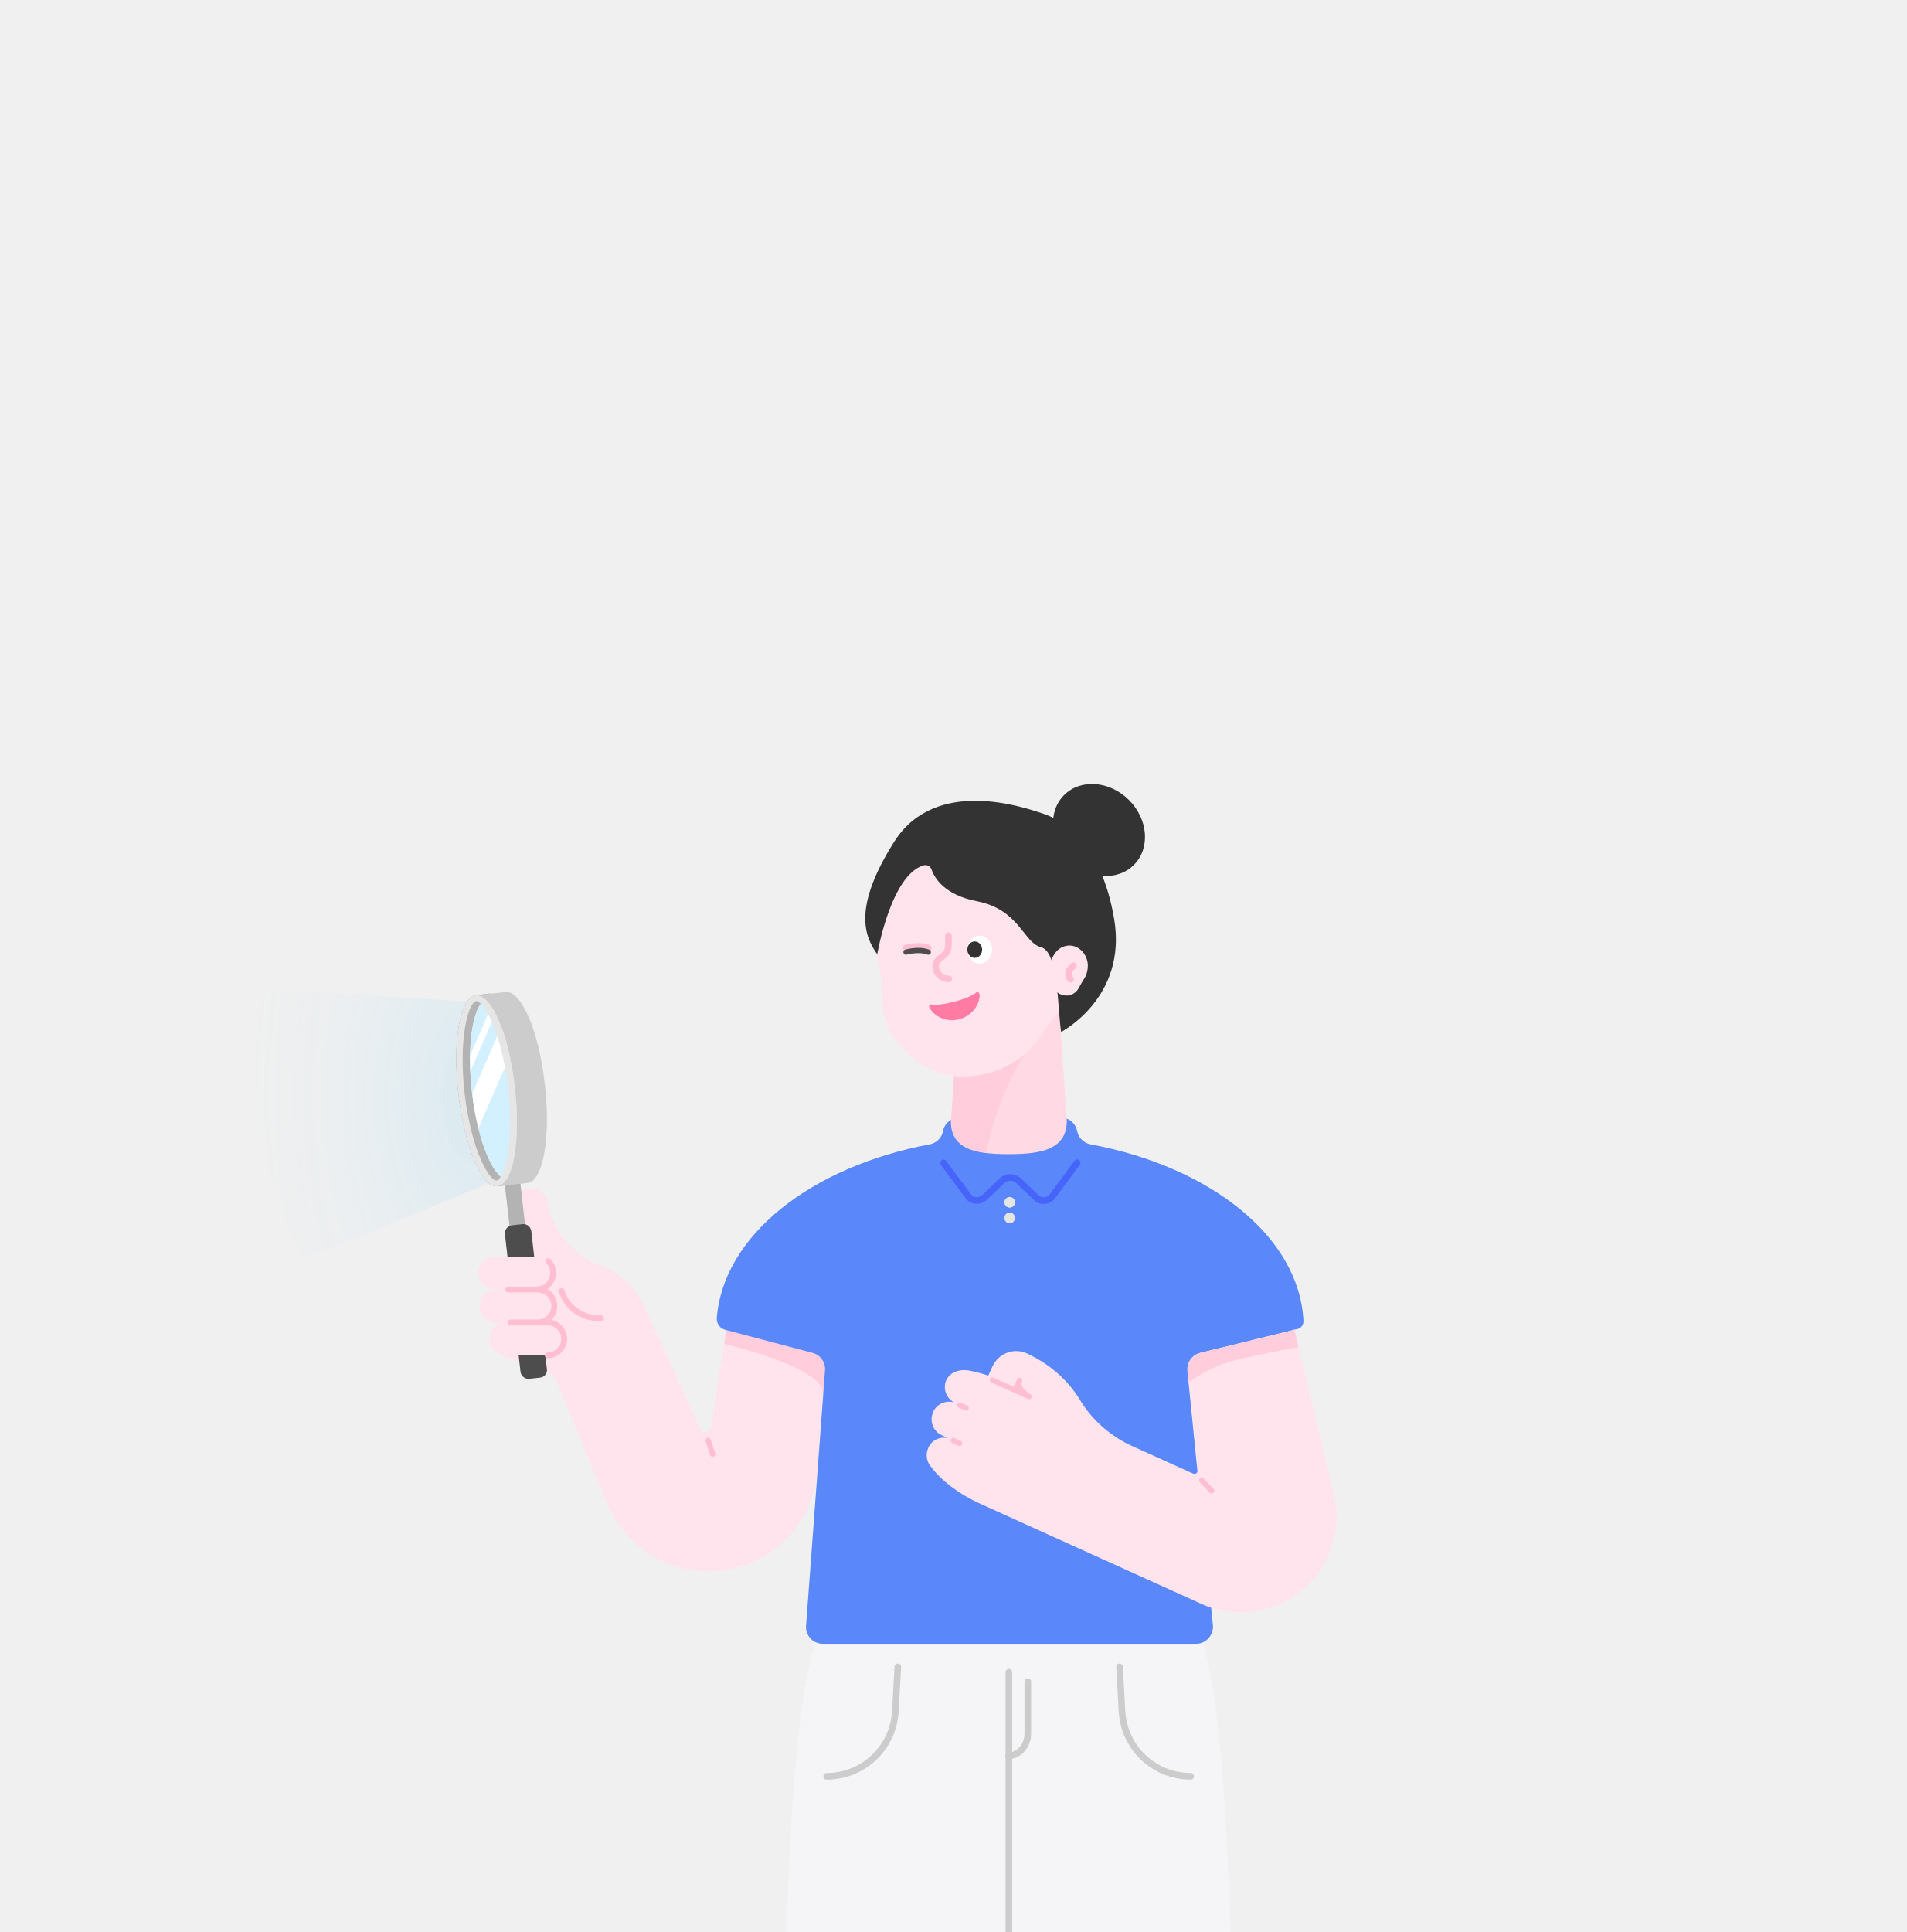
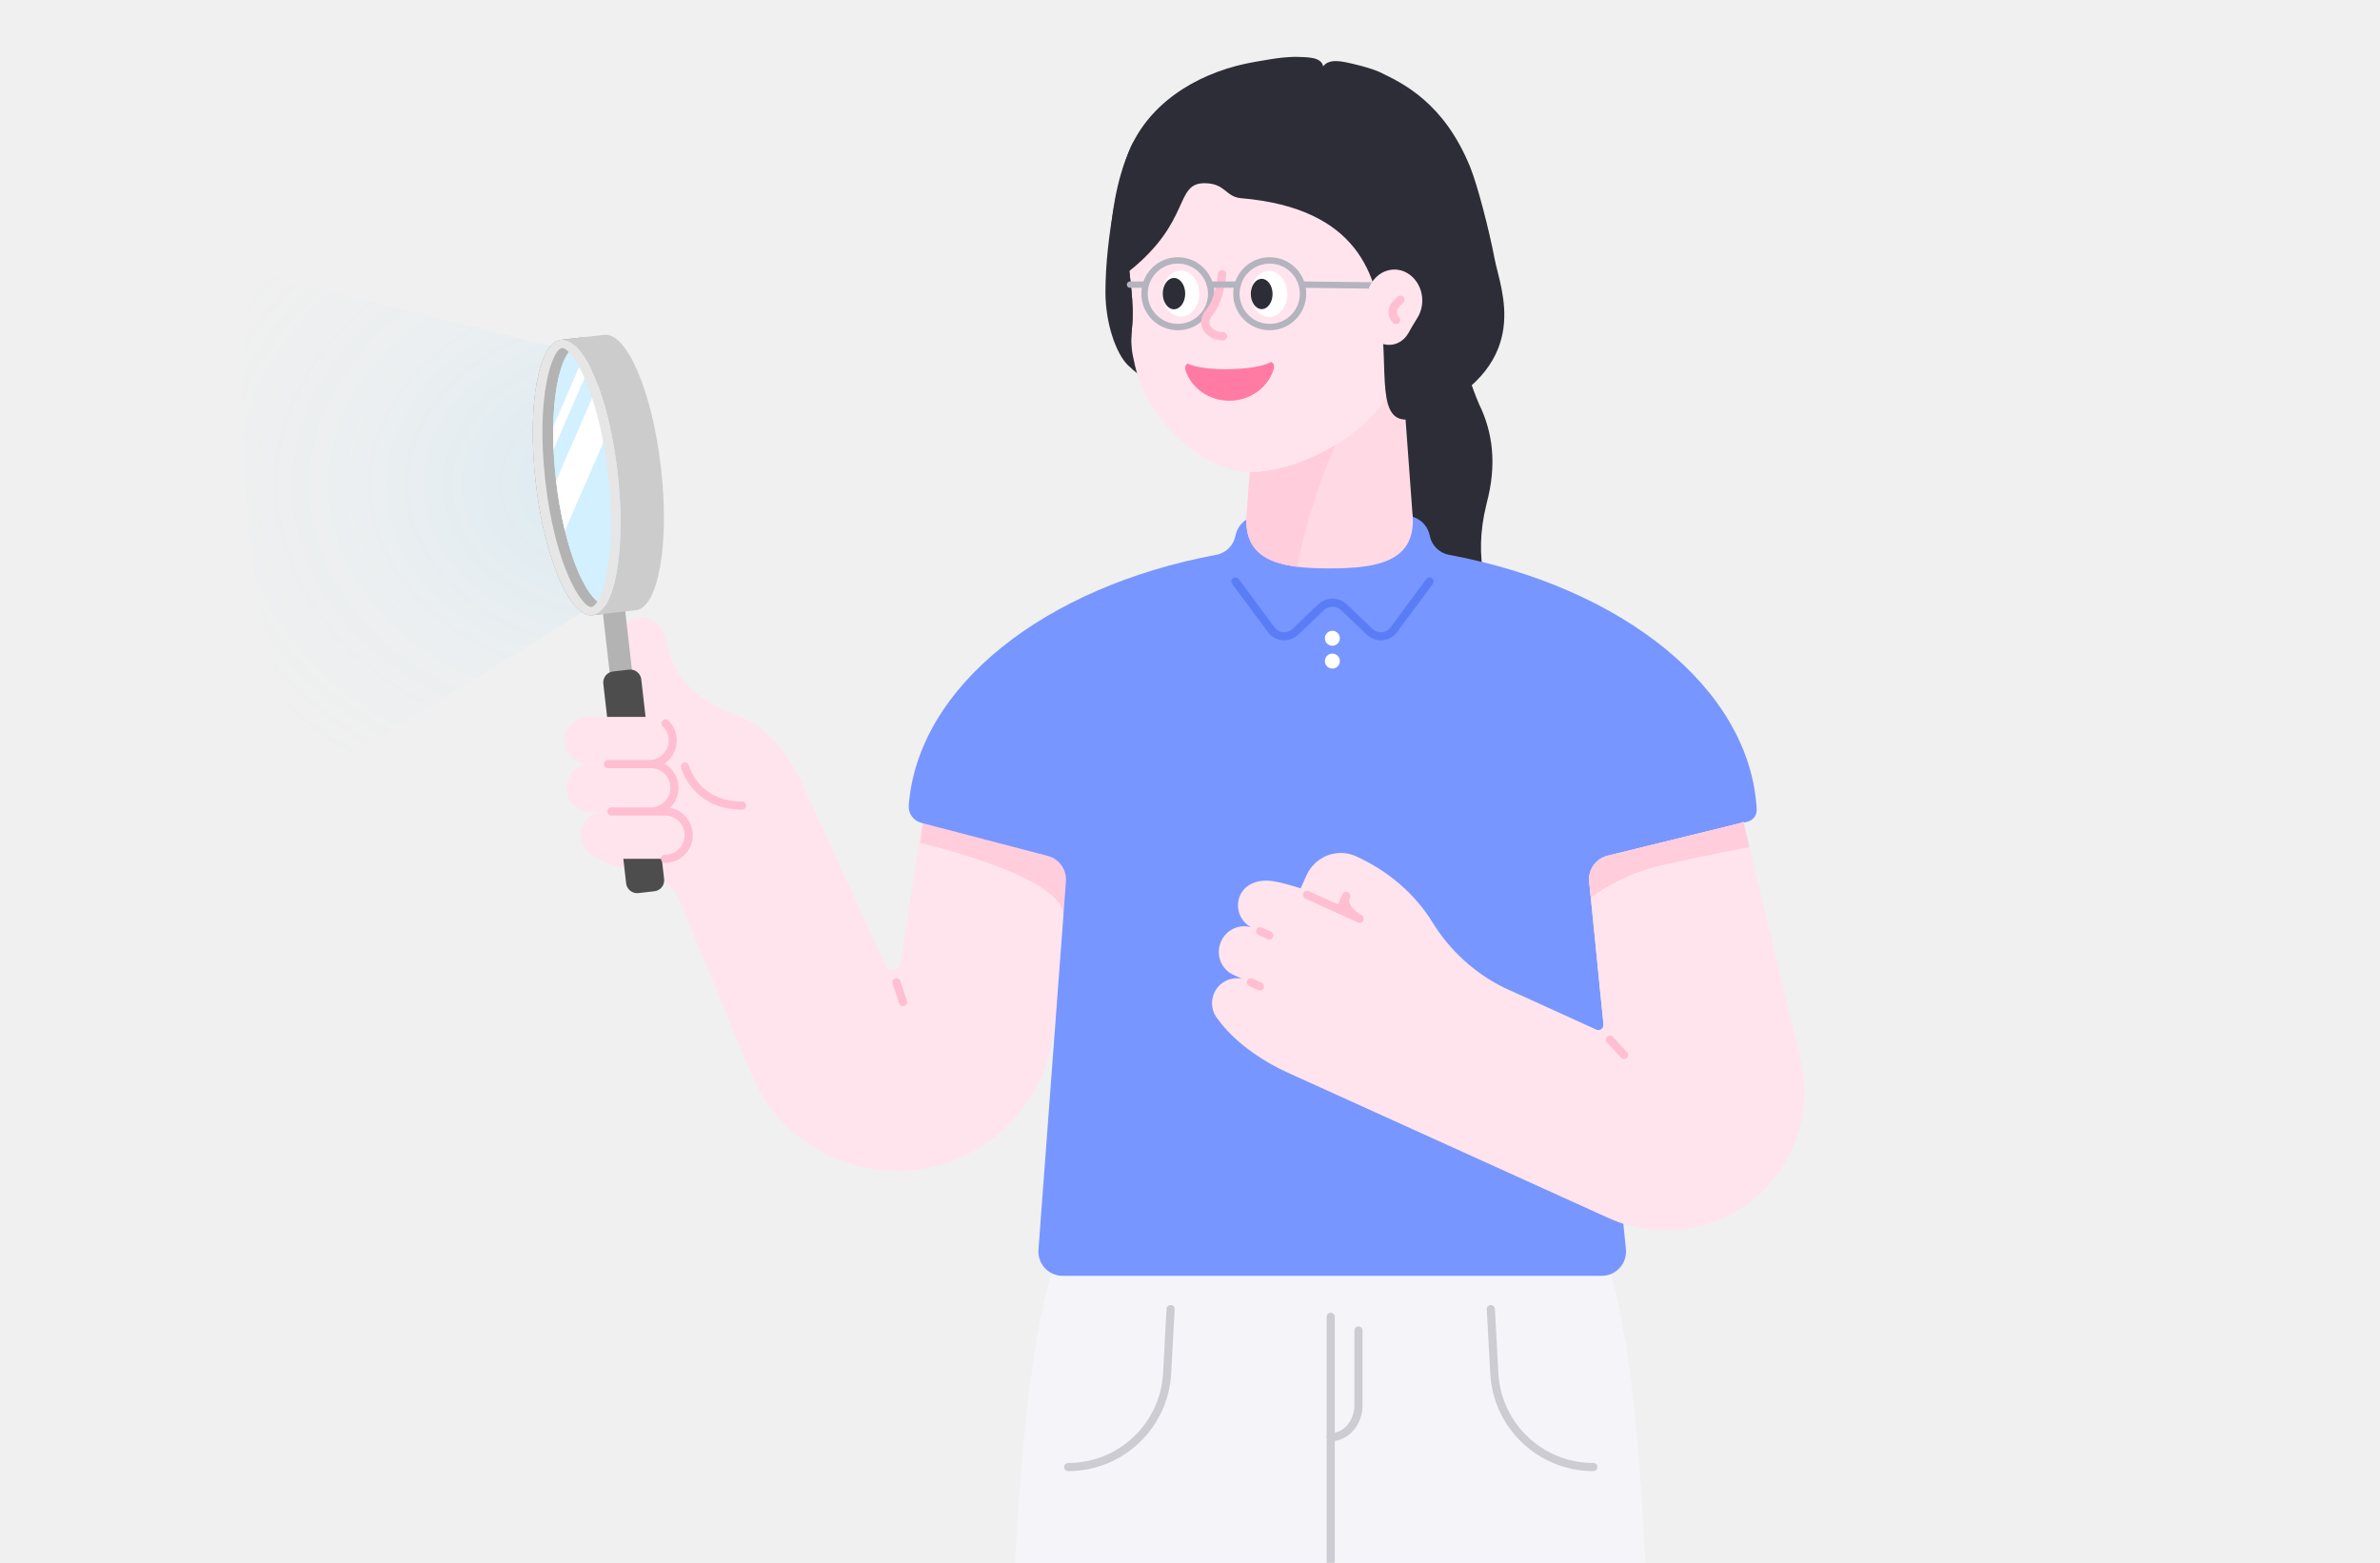
- <svg xmlns="http://www.w3.org/2000/svg" width="382" height="387" viewBox="0 0 382 387" fill="none">
-   <mask id="mask0" mask-type="alpha" maskUnits="userSpaceOnUse" x="0" y="0" width="382" height="387">
-     <rect width="382" height="387" fill="#C4C4C4" />
+ <svg xmlns="http://www.w3.org/2000/svg" width="335" height="220" viewBox="0 0 335 220" fill="none">
+   <mask id="mask0_3198:49523" style="mask-type:alpha" maskUnits="userSpaceOnUse" x="0" y="0" width="335" height="220">
+     <rect width="335" height="220" fill="#C4C4C4" />
  </mask>
-   <g mask="url(#mask0)">
-     <path opacity="0.1" d="M99.588 236.385L60.603 252.292C52.279 234.572 48.57 216.027 52.691 198.224L95.467 200.697L99.588 236.385Z" fill="url(#paint0_radial)" />
-     <path d="M168.162 263.254L146.898 256.742L142.447 285.919C142.282 286.991 140.799 287.238 140.304 286.249L129.26 262.1C127.611 258.144 124.397 255.012 120.276 253.446C115.33 251.632 111.539 247.511 110.138 242.401L109.643 240.588C109.231 238.94 107.583 237.786 105.935 238.033C103.956 238.363 102.803 240.258 103.297 242.154L105.522 250.396C105.687 251.138 105.193 251.797 104.451 251.797C102.308 251.797 101.237 254.27 102.555 255.836L105.852 259.71L104.698 260.204L106.347 264.243L100 271.166C101.814 272.237 104.204 272.979 106.841 273.391C109.067 273.721 110.88 275.287 111.786 277.348L118.133 292.76L121.677 301.25C125.056 309.409 133.051 314.767 141.952 314.767C152.914 314.767 162.146 306.689 163.629 295.892L164.041 292.76L168.162 263.254Z" fill="#FFE4EE" />
-     <path d="M145.084 269.188C149.7 270.342 164.948 274.381 164.948 279.244C164.948 279.985 165.195 280.315 165.69 280.397L168.08 263.254L146.815 256.743L145.084 269.188Z" fill="#FFCDDC" />
-     <path d="M166.679 322.35C154.645 334.96 157.695 432.711 155.964 503.84C155.881 507.632 158.931 510.681 162.64 510.681H195.443C199.152 510.681 202.12 507.714 202.12 504.005V333.889V504.005C202.12 507.714 205.087 510.681 208.796 510.681H241.599C245.39 510.681 248.358 507.632 248.275 503.84C246.462 432.134 249.182 332.323 237.56 322.35" fill="#F5F5F7" />
-     <path d="M202.119 503.594V334.961" stroke="#CCCCCC" stroke-width="1.326" stroke-miterlimit="10" stroke-linecap="round" stroke-linejoin="round" />
-     <path d="M205.911 336.856V347.241C205.911 349.714 204.18 351.692 202.037 351.692" stroke="#CCCCCC" stroke-width="1.326" stroke-miterlimit="10" stroke-linecap="round" stroke-linejoin="round" />
-     <path d="M224.291 333.889L224.785 342.791C225.197 350.126 231.214 355.813 238.549 355.813" stroke="#CCCCCC" stroke-width="1.326" stroke-miterlimit="10" stroke-linecap="round" stroke-linejoin="round" />
-     <path d="M179.866 333.889L179.371 342.791C178.959 350.126 172.943 355.813 165.607 355.813" stroke="#CCCCCC" stroke-width="1.326" stroke-miterlimit="10" stroke-linecap="round" stroke-linejoin="round" />
-     <path d="M104.093 235.644L100.981 236L102.171 246.4L105.283 246.044L104.093 235.644Z" fill="#B3B3B3" />
-     <path d="M108.242 275.947L106.017 276.194C105.193 276.276 104.451 275.699 104.286 274.875L101.154 247.182C101.072 246.358 101.649 245.616 102.473 245.451L104.698 245.204C105.523 245.121 106.264 245.698 106.429 246.522L109.561 274.216C109.726 275.04 109.067 275.864 108.242 275.947Z" fill="#4D4D4D" />
-     <path d="M102.308 237.291C105.44 236.961 107.006 228.06 105.77 217.51C104.533 206.96 101.072 198.718 97.94 199.048L95.302 199.377C92.17 199.707 90.604 208.608 91.841 219.158C93.077 229.708 96.539 237.95 99.671 237.621L102.308 237.291Z" fill="#B3B3B3" />
-     <path d="M102.308 237.291C105.44 236.961 107.006 228.06 105.77 217.51C104.533 206.96 101.072 198.718 97.94 199.048L95.302 199.377C92.17 199.707 90.604 208.608 91.841 219.158C93.077 229.708 96.539 237.95 99.671 237.621L102.308 237.291Z" fill="#B3B3B3" />
-     <path d="M102.061 236.384C99.094 236.714 95.714 228.884 94.561 218.829C93.407 208.773 94.89 200.366 97.857 200.037L100.412 199.707C103.38 199.377 106.759 207.207 107.913 217.263C109.067 227.318 107.583 235.725 104.616 236.055L102.061 236.384Z" fill="#E5FFFF" />
-     <path d="M102.06 236.384C99.093 236.714 95.714 228.884 94.56 218.829C93.406 208.773 94.89 200.366 97.857 200.037L100.412 199.707C103.379 199.377 106.758 207.207 107.912 217.263C109.066 227.318 107.583 235.725 104.615 236.055L102.06 236.384Z" fill="#D2F0FF" />
-     <path d="M94.231 214.626L100.66 199.791C100.577 199.791 100.495 199.791 100.413 199.791L99.176 199.955L94.149 211.494C94.231 212.483 94.231 213.555 94.231 214.626Z" fill="white" />
-     <path d="M95.879 225.917L105.028 204.899C104.286 203.086 103.462 201.685 102.555 200.778L94.643 218.993C94.89 221.466 95.302 223.774 95.879 225.917Z" fill="white" />
-     <path d="M101.319 198.718L95.302 199.377C98.434 199.048 101.978 207.29 103.132 217.84C104.369 228.39 102.803 237.209 99.671 237.621L105.687 236.961C108.819 236.632 110.385 227.73 109.149 217.18C107.995 206.63 104.451 198.388 101.319 198.718Z" fill="#CCCCCC" />
-     <path d="M95.302 199.377C92.17 199.707 90.604 208.608 91.841 219.158C93.077 229.708 96.539 237.95 99.671 237.62C102.803 237.291 104.369 228.389 103.132 217.839C101.978 207.29 98.434 199.048 95.302 199.377ZM99.506 236.467C98.187 236.631 94.478 230.862 93.077 218.993C91.758 207.125 94.066 200.696 95.385 200.531C96.703 200.366 100.412 206.136 101.814 218.004C103.132 229.873 100.824 236.302 99.506 236.467Z" fill="#E6E6E6" />
-     <path d="M109.726 271.413H101.319C99.506 271.413 98.022 269.93 98.022 268.117C98.022 266.303 99.506 264.82 101.319 264.82H109.726C111.539 264.82 113.023 266.303 113.023 268.117C113.023 269.93 111.539 271.413 109.726 271.413Z" fill="#FFE4EE" />
-     <path d="M107.665 264.985H99.341C97.528 264.985 96.044 263.501 96.044 261.688C96.044 259.875 97.528 258.391 99.341 258.391H107.665C109.479 258.391 110.962 259.875 110.962 261.688C111.045 263.501 109.561 264.985 107.665 264.985Z" fill="#FFE4EE" />
-     <path d="M107.501 258.308H99.094C97.28 258.308 95.797 256.825 95.797 255.011C95.797 253.198 97.28 251.715 99.094 251.715H107.501C109.314 251.715 110.797 253.198 110.797 255.011C110.797 256.825 109.314 258.308 107.501 258.308Z" fill="#FFE4EE" />
-     <path d="M109.808 252.622C110.468 253.199 110.797 254.023 110.797 255.012C110.797 256.825 109.314 258.309 107.501 258.309H101.814H107.748C109.561 258.309 111.045 259.792 111.045 261.605C111.045 263.419 109.561 264.902 107.748 264.902H102.308H109.726C111.539 264.902 113.023 266.386 113.023 268.199C113.023 270.012 111.539 271.496 109.726 271.496" stroke="#FFBED2" stroke-width="1.172" stroke-miterlimit="10" stroke-linecap="round" stroke-linejoin="round" />
-     <path d="M112.528 258.638C112.528 258.638 113.929 264.078 120.441 264.078" stroke="#FFBED2" stroke-width="1.172" stroke-miterlimit="10" stroke-linecap="round" stroke-linejoin="round" />
-     <path d="M162.805 271.001C164.371 271.413 165.442 272.897 165.278 274.545L161.486 325.646C161.321 327.624 162.887 329.273 164.866 329.273H239.621C241.599 329.273 243.165 327.542 243 325.564L237.89 274.628C237.725 272.979 238.797 271.413 240.445 271.001L259.897 266.221C260.721 266.056 261.215 265.314 261.133 264.49C260.226 247.676 242.423 233.665 218.439 229.214C217.12 228.967 216.049 227.895 215.802 226.577C215.554 225.34 214.73 224.434 213.576 224.021C206.076 221.549 198.658 221.549 191.158 224.021C190.004 224.434 189.097 225.423 188.932 226.577C188.685 227.895 187.614 228.967 186.295 229.214C162.558 233.665 144.92 247.429 143.601 263.996C143.518 265.149 144.26 266.138 145.332 266.386L162.805 271.001Z" fill="#5A87FA" />
-     <path d="M215.801 232.923L210.856 239.599C210.032 240.67 208.466 240.835 207.559 239.846L204.015 236.467C203.109 235.643 201.707 235.643 200.801 236.467L197.257 239.846C196.268 240.753 194.702 240.67 193.96 239.599L189.015 232.923" stroke="#4664FA" stroke-width="1.325" stroke-miterlimit="10" stroke-linecap="round" stroke-linejoin="round" />
-     <path d="M202.285 241.907C202.876 241.907 203.356 241.427 203.356 240.835C203.356 240.243 202.876 239.764 202.285 239.764C201.693 239.764 201.213 240.243 201.213 240.835C201.213 241.427 201.693 241.907 202.285 241.907Z" fill="#E5E5E5" />
-     <path d="M202.285 245.039C202.876 245.039 203.356 244.559 203.356 243.967C203.356 243.375 202.876 242.896 202.285 242.896C201.693 242.896 201.213 243.375 201.213 243.967C201.213 244.559 201.693 245.039 202.285 245.039Z" fill="#E5E5E5" />
-     <path d="M211.845 197.235H192.312L190.581 223.28C189.756 230.203 195.196 231.192 202.12 231.192C209.043 231.192 214.4 230.121 213.658 223.28L211.845 197.235Z" fill="#FFDAE4" />
-     <path d="M207.395 208.856C203.686 211.823 198.74 223.61 197.669 230.945C193.63 230.45 190.746 228.967 190.581 225.011C190.581 224.269 190.581 223.692 190.663 223.362C190.663 223.28 190.663 223.28 190.663 223.197L191.487 209.433L207.395 208.856Z" fill="#FFCDDC" />
-     <path d="M175.086 185.366C175.086 172.591 185.718 162.371 198.575 162.948C210.032 163.525 219.345 172.921 219.84 184.377C220.087 189.652 218.439 194.515 215.637 198.389C213.164 201.85 210.362 204.406 208.054 208.032C204.345 213.801 196.185 216.686 189.674 215.285C183.163 213.801 178.382 208.279 177.146 203.664C176.652 201.603 176.651 198.966 176.569 197.07C176.404 193.608 175.25 190.394 175.086 186.767C175.086 186.273 175.086 185.778 175.086 185.366Z" fill="#FFE4EE" />
-     <path d="M212.587 206.713C212.587 206.713 225.857 199.872 223.219 184.13C220.582 168.387 212.422 164.102 208.878 162.948C205.334 161.794 187.449 155.447 179.124 168.635C170.8 181.822 173.19 187.591 175.745 191.136C175.745 191.136 178.465 175.228 185.059 173.333C185.718 173.168 186.377 173.498 186.624 174.157C187.201 175.888 189.262 179.267 195.608 180.503C204.263 182.152 205.004 188.828 208.548 189.734C212.093 190.641 211.845 201.85 212.587 206.713Z" fill="#333333" />
-     <path d="M210.527 193.526C210.527 191.218 212.257 189.323 214.4 189.405C216.296 189.487 217.862 191.218 217.944 193.361C217.944 194.35 217.697 195.257 217.285 195.916C216.873 196.576 216.461 197.235 216.131 197.894C215.554 198.966 214.4 199.625 213.164 199.378C211.928 199.213 210.939 198.142 210.691 196.823C210.609 196.411 210.609 196.081 210.609 195.751C210.691 195.092 210.609 194.433 210.609 193.773C210.527 193.691 210.527 193.608 210.527 193.526Z" fill="#FFE4EE" />
-     <path d="M227.171 173.25C230.487 169.935 230.043 164.116 226.181 160.254C222.318 156.391 216.499 155.948 213.184 159.263C209.869 162.578 210.312 168.397 214.175 172.259C218.037 176.122 223.856 176.565 227.171 173.25Z" fill="#333333" />
-     <path d="M196.268 193.031C197.633 193.031 198.74 191.777 198.74 190.229C198.74 188.681 197.633 187.427 196.268 187.427C194.902 187.427 193.795 188.681 193.795 190.229C193.795 191.777 194.902 193.031 196.268 193.031Z" fill="white" />
-     <path d="M195.279 191.877C196.098 191.877 196.762 191.139 196.762 190.229C196.762 189.319 196.098 188.581 195.279 188.581C194.459 188.581 193.795 189.319 193.795 190.229C193.795 191.139 194.459 191.877 195.279 191.877Z" fill="#333333" />
-     <path d="M195.691 198.719C194.125 200.12 188.52 201.603 186.46 201.191C186.13 201.109 186.048 201.686 186.295 202.015C187.449 203.829 189.839 204.818 192.229 204.158C194.537 203.499 196.185 201.521 196.268 199.378C196.268 198.966 195.938 198.554 195.691 198.719Z" fill="#FF7BA4" />
-     <path d="M215.059 193.444L214.483 194.021C213.906 194.598 213.906 195.587 214.483 196.164" stroke="#FFBED2" stroke-width="1.319" stroke-miterlimit="10" stroke-linecap="round" stroke-linejoin="round" />
-     <path d="M190.086 196.081C188.685 196.081 187.449 195.009 187.449 193.526C187.449 192.702 188.108 192.042 188.85 191.548C189.592 191.053 190.004 190.229 190.004 189.322V187.427" stroke="#FFBED2" stroke-width="1.319" stroke-miterlimit="10" stroke-linecap="round" stroke-linejoin="round" />
-     <path d="M267.232 299.272L259.32 266.304C259.072 266.469 258.743 266.551 258.413 266.634L240.528 271.002C238.879 271.414 237.808 272.898 237.973 274.628L239.951 294.409C240.033 294.986 239.539 295.398 238.962 295.151L226.022 289.299C221.983 287.239 218.604 284.189 216.296 280.315C213.823 276.277 210.032 273.062 205.664 271.084C203.109 269.93 200.059 271.084 198.823 273.722L197.999 275.535C197.999 275.535 195.938 274.876 194.207 274.546C192.476 274.216 190.416 274.711 189.592 276.442C188.85 278.09 189.509 279.986 191.075 280.892C189.427 280.48 187.696 281.222 186.954 282.788V282.871C186.13 284.601 186.954 286.744 188.685 287.486L189.839 288.063C188.273 287.733 186.625 288.475 185.965 290.041C185.388 291.36 185.635 292.843 186.542 293.832C188.52 296.552 192.147 299.272 196.103 301.086L240.693 321.279C247.946 324.575 256.6 323.009 262.204 317.322C266.902 312.624 268.798 305.784 267.232 299.272Z" fill="#FFE4EE" />
-     <path d="M198.823 276.441L206.158 279.738C206.158 279.738 203.521 278.337 204.263 276.524L203.356 278.419" stroke="#FFBED2" stroke-width="1.081" stroke-miterlimit="10" stroke-linecap="round" stroke-linejoin="round" />
-     <path d="M190.993 288.557L192.229 289.134" stroke="#FFBED2" stroke-width="1.081" stroke-miterlimit="10" stroke-linecap="round" stroke-linejoin="round" />
-     <path d="M192.312 281.469L193.548 282.046" stroke="#FFBED2" stroke-width="1.081" stroke-miterlimit="10" stroke-linecap="round" stroke-linejoin="round" />
-     <path d="M240.775 296.552L242.753 298.613" stroke="#FFBED2" stroke-width="1.081" stroke-miterlimit="10" stroke-linecap="round" stroke-linejoin="round" />
-     <path d="M260.144 269.848L259.32 266.304C259.072 266.469 258.743 266.551 258.413 266.634L240.528 271.002C238.879 271.414 237.808 272.898 237.973 274.628L238.22 276.854C240.033 275.535 243.413 273.392 248.111 272.321C255.199 270.672 260.144 269.848 260.144 269.848Z" fill="#FFCDDC" />
-     <path d="M181.514 189.9C181.514 189.9 184.069 189.158 185.965 189.9" stroke="#FFBED2" stroke-width="1.319" stroke-miterlimit="10" stroke-linecap="round" stroke-linejoin="round" />
-     <path d="M181.514 190.723C181.514 190.723 184.069 189.982 185.965 190.723" stroke="#4D4D4D" stroke-width="1.059" stroke-miterlimit="10" stroke-linecap="round" stroke-linejoin="round" />
-     <path d="M141.87 288.557L142.777 291.277" stroke="#FFBED2" stroke-width="1.081" stroke-miterlimit="10" stroke-linecap="round" stroke-linejoin="round" />
+   <g mask="url(#mask0_3198:49523)">
+     <path d="M211.359 90.743C211.338 90.668 211.318 90.593 211.301 90.517C209.453 83.53 207.266 78.944 209.227 70.982C209.239 70.941 209.244 70.899 209.256 70.857V70.853C210.724 65.346 210.109 60.826 208.198 56.913C206.049 51.899 204.92 46.627 205.819 40.844C206.622 35.693 206.2 30.374 204.163 25.545C203.177 23.203 201.809 21.008 200.083 19.11C197.532 16.308 193.125 16.308 190.57 19.11C188.847 21.008 187.48 23.199 186.489 25.545C184.453 30.374 184.035 35.693 184.833 40.844C185.732 46.627 184.604 51.899 182.454 56.913C180.544 60.826 179.933 65.346 181.397 70.853C181.397 70.857 181.397 70.857 181.397 70.857C181.409 70.899 181.413 70.941 181.426 70.982C183.387 78.944 181.2 83.53 179.352 90.517C179.331 90.593 179.31 90.668 179.293 90.743C177.997 95.702 178.971 100.544 181.455 104.428C187.806 114.363 202.834 114.363 209.189 104.428C211.681 100.548 212.656 95.706 211.359 90.743Z" fill="#2D2D37" />
+     <path opacity="0.1" d="M83.334 85.353L43.742 109.855C35.308 91.888 31.524 56.368 35.722 38.272L79.157 49.139L83.334 85.353Z" fill="url(#paint0_radial_3198:49523)" />
+     <path d="M152.889 112.598L131.301 105.958L126.777 135.587C126.606 136.699 125.096 136.908 124.628 135.888L113.401 111.352C111.72 107.296 108.425 102.459 104.311 100.937C99.277 99.08 95.439 96.597 94.05 91.416L93.553 89.551C93.101 87.87 91.471 86.7 89.756 86.988C87.787 87.318 86.574 89.258 87.08 91.14L89.313 99.477C89.505 100.197 88.962 100.907 88.218 100.907C86.085 100.907 84.935 103.412 86.323 105.03L89.681 108.944L88.472 109.446L90.183 113.577L83.76 120.626C85.604 121.68 88.05 122.453 90.693 122.863C92.947 123.214 94.828 124.778 95.698 126.89L102.166 142.557H102.162L102.166 142.565L105.724 151.141C109.166 159.441 117.273 164.851 126.258 164.843C137.339 164.834 146.721 156.66 148.243 145.684L148.682 142.532L152.889 112.598Z" fill="#FFE4EE" />
+     <path d="M129.52 118.648C134.19 119.79 149.649 123.946 149.686 128.834C149.69 129.574 149.971 129.921 150.451 129.975L152.889 112.598L131.301 105.958L129.52 118.648Z" fill="#FFCDDC" />
+     <path d="M151.371 172.565C139.199 185.335 142.223 284.539 140.496 356.741C140.404 360.55 143.464 363.673 147.273 363.673H180.527C184.273 363.673 187.309 360.638 187.309 356.891V184.285V356.895C187.309 360.642 190.345 363.677 194.091 363.677H227.34C231.149 363.677 234.21 360.55 234.118 356.737C232.316 283.958 235.059 182.696 223.251 172.565" fill="#F5F5F9" />
+     <path d="M187.309 356.477V185.368" stroke="#CCCCD2" stroke-width="1.145" stroke-miterlimit="10" stroke-linecap="round" stroke-linejoin="round" />
+     <path d="M191.214 187.291V197.807C191.214 200.295 189.466 202.315 187.309 202.315" stroke="#CCCCD2" stroke-width="1.145" stroke-miterlimit="10" stroke-linecap="round" stroke-linejoin="round" />
+     <path d="M209.845 184.285L210.334 193.321C210.736 200.726 216.853 206.521 224.271 206.521" stroke="#CCCCD2" stroke-width="1.145" stroke-miterlimit="10" stroke-linecap="round" stroke-linejoin="round" />
+     <path d="M164.771 184.285L164.282 193.321C163.881 200.726 157.764 206.521 150.346 206.521" stroke="#CCCCD2" stroke-width="1.145" stroke-miterlimit="10" stroke-linecap="round" stroke-linejoin="round" />
+     <path d="M87.839 84.598L84.703 84.957L85.909 95.492L89.045 95.133L87.839 84.598Z" fill="#B3B3B3" />
+     <path d="M92.115 125.464L89.853 125.723C89.004 125.819 88.235 125.209 88.135 124.36L84.919 96.245C84.823 95.397 85.433 94.627 86.282 94.527L88.544 94.267C89.393 94.171 90.162 94.782 90.263 95.631L93.478 123.745C93.579 124.598 92.968 125.363 92.115 125.464Z" fill="#4D4D4D" />
+     <path d="M86.102 86.29C89.284 85.926 90.873 76.953 89.648 66.249C88.422 55.545 84.847 47.162 81.666 47.526L78.952 47.835C75.77 48.199 74.181 57.172 75.406 67.876C76.631 78.58 80.206 86.963 83.388 86.599L86.102 86.29Z" fill="#B3B3B3" />
+     <path d="M86.102 86.29C89.284 85.926 90.873 76.953 89.648 66.249C88.422 55.545 84.847 47.162 81.666 47.526L78.952 47.835C75.77 48.199 74.181 57.172 75.406 67.876C76.631 78.58 80.206 86.963 83.388 86.599L86.102 86.29Z" fill="#B3B3B3" />
+     <path d="M85.846 85.345C82.819 85.692 79.424 77.722 78.261 67.549C77.099 57.376 78.604 48.846 81.631 48.499L84.211 48.203C87.238 47.855 90.634 55.825 91.796 65.998C92.958 76.171 91.453 84.701 88.426 85.048L85.846 85.345Z" fill="#E5FFFF" />
+     <path d="M85.847 85.345C82.82 85.692 79.425 77.722 78.263 67.549C77.1 57.376 78.606 48.846 81.633 48.499L84.213 48.203C87.24 47.855 90.635 55.825 91.797 65.998C92.96 76.171 91.455 84.701 88.427 85.048L85.847 85.345Z" fill="#D2F0FF" />
+     <path d="M77.919 63.244L84.451 48.2C84.367 48.196 84.287 48.196 84.208 48.208L82.958 48.35L77.878 60.049C77.857 61.074 77.873 62.14 77.919 63.244Z" fill="white" />
+     <path d="M79.521 74.703L88.786 53.366C88.017 51.514 87.168 50.076 86.303 49.194L78.279 67.675C78.567 70.188 78.994 72.558 79.521 74.703Z" fill="white" />
+     <path d="M85.056 47.136L78.952 47.835C82.134 47.471 85.709 55.854 86.934 66.558C88.159 77.262 86.57 86.235 83.388 86.599L89.493 85.901C92.674 85.537 94.263 76.564 93.038 65.86C91.813 55.152 88.238 46.773 85.056 47.136Z" fill="#CCCCCC" />
+     <path d="M78.952 47.834C75.77 48.198 74.181 57.171 75.406 67.875C76.631 78.579 80.206 86.963 83.388 86.599C86.57 86.235 88.159 77.262 86.934 66.558C85.709 55.854 82.134 47.471 78.952 47.834ZM83.254 85.436C81.937 85.587 78.137 79.742 76.761 67.721C75.385 55.7 77.764 49.147 79.086 48.997C80.403 48.846 84.204 54.692 85.579 66.713C86.955 78.734 84.572 85.286 83.254 85.436Z" fill="#E6E6E6" />
+     <path d="M93.607 120.894H85.064C83.225 120.894 81.732 119.401 81.732 117.561C81.732 115.721 83.225 114.229 85.064 114.229H93.607C95.446 114.229 96.939 115.721 96.939 117.561C96.939 119.401 95.446 120.894 93.607 120.894Z" fill="#FFE4EE" />
+     <path d="M91.55 114.329H83.113C81.244 114.329 79.73 112.816 79.73 110.947C79.73 109.078 81.244 107.564 83.113 107.564H91.55C93.419 107.564 94.933 109.078 94.933 110.947C94.929 112.816 93.415 114.329 91.55 114.329Z" fill="#FFE4EE" />
+     <path d="M91.358 107.585H82.815C80.976 107.585 79.483 106.092 79.483 104.252C79.483 102.413 80.976 100.92 82.815 100.92H91.358C93.197 100.92 94.69 102.413 94.69 104.252C94.69 106.092 93.197 107.585 91.358 107.585Z" fill="#FFE4EE" />
+     <path d="M93.674 101.836C94.302 102.442 94.695 103.291 94.695 104.232C94.695 106.071 93.202 107.564 91.362 107.564H85.571H91.601C93.44 107.564 94.933 109.057 94.933 110.897C94.933 112.736 93.44 114.229 91.601 114.229H86.073H93.608C95.447 114.229 96.94 115.722 96.94 117.561C96.94 119.401 95.447 120.894 93.608 120.894" stroke="#FFBED2" stroke-width="1.145" stroke-miterlimit="10" stroke-linecap="round" stroke-linejoin="round" />
+     <path d="M96.413 107.898C96.413 107.898 97.822 113.405 104.457 113.405" stroke="#FFBED2" stroke-width="1.145" stroke-miterlimit="10" stroke-linecap="round" stroke-linejoin="round" />
+     <path d="M147.499 120.496C149.092 120.915 150.163 122.411 150.042 124.055L146.17 175.931C146.023 177.913 147.591 179.603 149.577 179.603H225.455C227.474 179.603 229.055 177.859 228.854 175.848L223.69 124.168C223.523 122.474 224.623 120.915 226.274 120.509L245.98 115.671C246.775 115.475 247.314 114.739 247.268 113.919C246.319 96.864 228.281 82.623 203.942 78.099C202.571 77.844 201.5 76.76 201.241 75.393C201.007 74.172 200.129 73.177 198.95 72.784C191.357 70.25 183.772 70.254 176.195 72.784C175.016 73.177 174.138 74.172 173.904 75.393C173.645 76.765 172.574 77.848 171.203 78.103C147.119 82.581 129.206 96.571 127.91 113.384C127.822 114.517 128.579 115.546 129.679 115.834L147.499 120.496Z" fill="#7896FF" />
+     <path d="M201.221 81.857L196.178 88.66C195.371 89.752 193.786 89.885 192.804 88.949L189.174 85.491C188.271 84.629 186.85 84.629 185.947 85.491L182.317 88.949C181.335 89.885 179.754 89.752 178.943 88.66L173.9 81.857" stroke="#5A7DF5" stroke-width="1.145" stroke-miterlimit="10" stroke-linecap="round" stroke-linejoin="round" />
+     <path d="M187.54 90.906C188.121 90.906 188.593 90.434 188.593 89.852C188.593 89.27 188.121 88.798 187.54 88.798C186.958 88.798 186.486 89.27 186.486 89.852C186.486 90.434 186.958 90.906 187.54 90.906Z" fill="white" />
+     <path d="M187.54 94.117C188.121 94.117 188.593 93.645 188.593 93.063C188.593 92.481 188.121 92.009 187.54 92.009C186.958 92.009 186.486 92.481 186.486 93.063C186.486 93.645 186.958 94.117 187.54 94.117Z" fill="white" />
+     <path d="M253.444 149.126L245.395 115.684C245.115 115.847 244.789 115.914 244.463 115.994L226.274 120.459C224.631 120.865 223.531 122.416 223.699 124.101L225.706 144.179L225.681 144.15C225.781 144.71 225.221 145.183 224.681 144.936L211.556 138.965C207.484 136.908 204.051 133.764 201.651 129.867C199.1 125.728 195.275 122.529 190.842 120.53C188.212 119.343 185.118 120.555 183.922 123.177L183.07 125.059C183.07 125.059 181 124.352 179.239 124.051C177.475 123.75 175.368 124.243 174.565 126.008C173.804 127.684 174.481 129.633 176.066 130.515C174.414 130.068 172.641 130.858 171.91 132.464L171.872 132.543C171.061 134.328 171.851 136.436 173.637 137.247L174.837 137.79C173.26 137.456 171.605 138.238 170.91 139.768C170.313 141.089 170.597 142.582 171.517 143.59C173.524 146.37 177.178 149.143 181.213 150.978L226.421 171.47C233.822 174.824 242.527 173.239 248.272 167.494C253.076 162.69 255.037 155.732 253.444 149.126Z" fill="#FFE4EE" />
+     <path d="M183.964 125.966L191.39 129.34C191.39 129.34 188.685 127.885 189.491 126.116L188.601 128.073" stroke="#FFBED2" stroke-width="1.145" stroke-miterlimit="10" stroke-linecap="round" stroke-linejoin="round" />
+     <path d="M176.069 138.284L177.345 138.865" stroke="#FFBED2" stroke-width="1.145" stroke-miterlimit="10" stroke-linecap="round" stroke-linejoin="round" />
+     <path d="M177.386 131.1L178.657 131.682" stroke="#FFBED2" stroke-width="1.145" stroke-miterlimit="10" stroke-linecap="round" stroke-linejoin="round" />
+     <path d="M226.604 146.353L228.591 148.511" stroke="#FFBED2" stroke-width="1.145" stroke-miterlimit="10" stroke-linecap="round" stroke-linejoin="round" />
+     <path d="M246.248 119.255L245.391 115.684C245.11 115.847 244.784 115.914 244.458 115.993L226.27 120.459C224.626 120.865 223.527 122.416 223.694 124.101L223.92 126.359C225.772 124.983 229.213 122.859 233.917 121.797C241.209 120.158 246.248 119.255 246.248 119.255Z" fill="#FFCDDC" />
+     <path d="M126.184 138.28L127.099 141.065" stroke="#FFBED2" stroke-width="1.145" stroke-miterlimit="10" stroke-linecap="round" stroke-linejoin="round" />
+     <path d="M201.897 32.64C200.572 27.033 196.248 20.005 196.248 20.005H159.508C157.647 23.446 155.598 33.284 155.598 41.116C155.598 45.523 157.087 49.737 158.717 51.364C166.816 59.45 183.056 55.901 184.248 55.625C184.566 55.595 194.475 53.952 195.705 53.693L202.98 50.574C203.369 44.16 203.089 37.666 201.897 32.64Z" fill="#2D2D37" />
+     <path d="M197.013 47.726H177.286L175.509 72.002C174.702 78.964 180.142 80.018 187.15 80.018C194.158 80.018 199.602 78.964 198.79 72.002L197.013 47.726Z" fill="#FFDAE4" />
+     <path d="M192.702 55.106L176.529 58.033L175.509 72.002C174.886 77.367 177.98 79.219 182.638 79.788C183.842 72.165 188.935 58.095 192.702 55.106Z" fill="#FFCDDC" />
+     <path d="M158.646 33.748C158.646 20.314 169.861 9.501 183.441 10.153C195.483 10.734 205.347 20.656 205.87 32.698C206.108 38.234 204.435 43.356 201.462 47.487C198.828 51.146 197.453 52.329 195.036 56.134C191.168 62.222 181.213 67.001 175.012 66.408C168.811 65.814 161.532 59.04 159.755 51.464C159.244 49.285 159.123 48.253 159.328 46.225C159.713 42.395 158.914 38.941 158.688 35.098C158.663 34.655 158.646 34.204 158.646 33.748Z" fill="#FFE4EE" />
+     <path d="M166.227 44.574C167.645 44.574 168.794 43.123 168.794 41.333C168.794 39.543 167.645 38.093 166.227 38.093C164.809 38.093 163.66 39.543 163.66 41.333C163.66 43.123 164.809 44.574 166.227 44.574Z" fill="white" />
+     <path d="M178.628 44.619C180.046 44.619 181.196 43.169 181.196 41.379C181.196 39.589 180.046 38.138 178.628 38.138C177.21 38.138 176.061 39.589 176.061 41.379C176.061 43.169 177.21 44.619 178.628 44.619Z" fill="white" />
+     <path d="M165.244 43.537C166.117 43.537 166.825 42.55 166.825 41.333C166.825 40.116 166.117 39.13 165.244 39.13C164.371 39.13 163.664 40.116 163.664 41.333C163.664 42.55 164.371 43.537 165.244 43.537Z" fill="#2D2D37" />
+     <path d="M177.591 43.515C178.437 43.515 179.122 42.561 179.122 41.383C179.122 40.205 178.437 39.25 177.591 39.25C176.746 39.25 176.061 40.205 176.061 41.383C176.061 42.561 176.746 43.515 177.591 43.515Z" fill="#2D2D37" />
+     <path d="M178.72 46.041C181.311 46.041 183.412 43.941 183.412 41.35C183.412 38.759 181.311 36.658 178.72 36.658C176.129 36.658 174.029 38.759 174.029 41.35C174.029 43.941 176.129 46.041 178.72 46.041Z" stroke="#B4B4BE" stroke-width="0.901" stroke-miterlimit="10" />
+     <path d="M165.791 46.041C168.382 46.041 170.483 43.941 170.483 41.35C170.483 38.759 168.382 36.658 165.791 36.658C163.2 36.658 161.1 38.759 161.1 41.35C161.1 43.941 163.2 46.041 165.791 46.041Z" stroke="#B4B4BE" stroke-width="0.901" stroke-miterlimit="10" />
+     <path d="M183.257 40.066L197.8 40.242" stroke="#B4B4BE" stroke-width="0.901" stroke-miterlimit="10" stroke-linecap="round" />
+     <path d="M178.833 51.004C176.601 52.188 169.572 52.321 167.293 51.226C166.971 51.071 166.708 51.669 166.879 52.175C167.724 54.68 170.237 56.465 173.168 56.411C176.099 56.356 178.537 54.471 179.289 51.937C179.436 51.427 179.147 50.837 178.833 51.004Z" fill="#FF7BA4" />
+     <path d="M210.368 36.399C209.594 32.322 207.96 26.05 206.956 23.567C203.247 14.402 197.402 11.7 194.258 10.174C194.095 10.095 193.869 10.007 193.643 9.919C192.949 9.652 191.962 9.355 190.779 9.07C190.632 9.037 190.486 8.999 190.348 8.966C190.06 8.899 189.763 8.832 189.453 8.769C188.007 8.485 186.886 8.481 186.246 9.342C185.975 7.992 184.055 8.054 182.291 8C181.154 8.029 180.016 8.142 178.892 8.33L176.755 8.69C169.467 9.907 162.447 13.799 159.281 20.464C156.948 25.415 156.451 31.018 156.217 33.669C155.87 37.645 155.761 42.545 156.643 45.87C157.124 47.68 157.818 48.851 159.022 50.682L159.875 51.953C159.858 51.882 159.662 51.598 159.645 51.527C159.135 49.348 159.123 48.253 159.327 46.225C159.511 44.402 159.424 42.667 159.256 40.931L158.964 38.155C167.748 31.11 165.286 25.774 169.551 25.791C172.528 25.804 172.436 27.706 174.719 27.903C207.571 30.725 185.979 65.597 201.445 57.983C215.85 50.9 211.2 40.794 210.368 36.399Z" fill="#2D2D37" />
+     <path d="M192.364 42.295C192.364 39.819 194.224 37.829 196.474 37.95C198.468 38.059 200.103 39.882 200.191 42.102C200.233 43.123 199.952 44.063 199.459 44.824C199.024 45.498 198.631 46.204 198.23 46.907C197.59 48.027 196.394 48.721 195.073 48.512C193.798 48.312 192.74 47.229 192.447 45.836C192.364 45.435 192.343 45.042 192.376 44.67C192.439 43.963 192.405 43.256 192.368 42.546C192.368 42.462 192.364 42.378 192.364 42.295Z" fill="#FFE4EE" />
+     <path d="M197.109 42.194L196.499 42.804C195.88 43.423 195.88 44.426 196.499 45.05" stroke="#FFBED2" stroke-width="1.172" stroke-miterlimit="10" stroke-linecap="round" stroke-linejoin="round" />
+     <path d="M172.139 47.337C171.294 47.358 170.533 46.995 170.019 46.405C169.413 45.711 169.609 44.686 170.211 43.992C171.721 42.245 172.005 38.603 172.005 38.603" stroke="#FFBED2" stroke-width="1.172" stroke-miterlimit="10" stroke-linecap="round" stroke-linejoin="round" />
+     <path d="M170.299 40.066H174.209" stroke="#B4B4BE" stroke-width="0.901" stroke-miterlimit="10" stroke-linecap="round" />
+     <path d="M159.06 40.066H161.101" stroke="#B4B4BE" stroke-width="0.901" stroke-miterlimit="10" stroke-linecap="round" />
  </g>
  <defs>
-     <radialGradient id="paint0_radial" cx="0" cy="0" r="1" gradientUnits="userSpaceOnUse" gradientTransform="translate(95.6799 220.141) rotate(-0.582483) scale(49.6971 90.9127)">
+     <radialGradient id="paint0_radial_3198:49523" cx="0" cy="0" r="1" gradientUnits="userSpaceOnUse" gradientTransform="translate(87.2441 68.083) rotate(-0.582484) scale(65.8553 50.6999)">
      <stop stop-color="#00B8FF" />
      <stop offset="1" stop-color="#CCE0F4" stop-opacity="0" />
    </radialGradient>
  </defs>
</svg>
